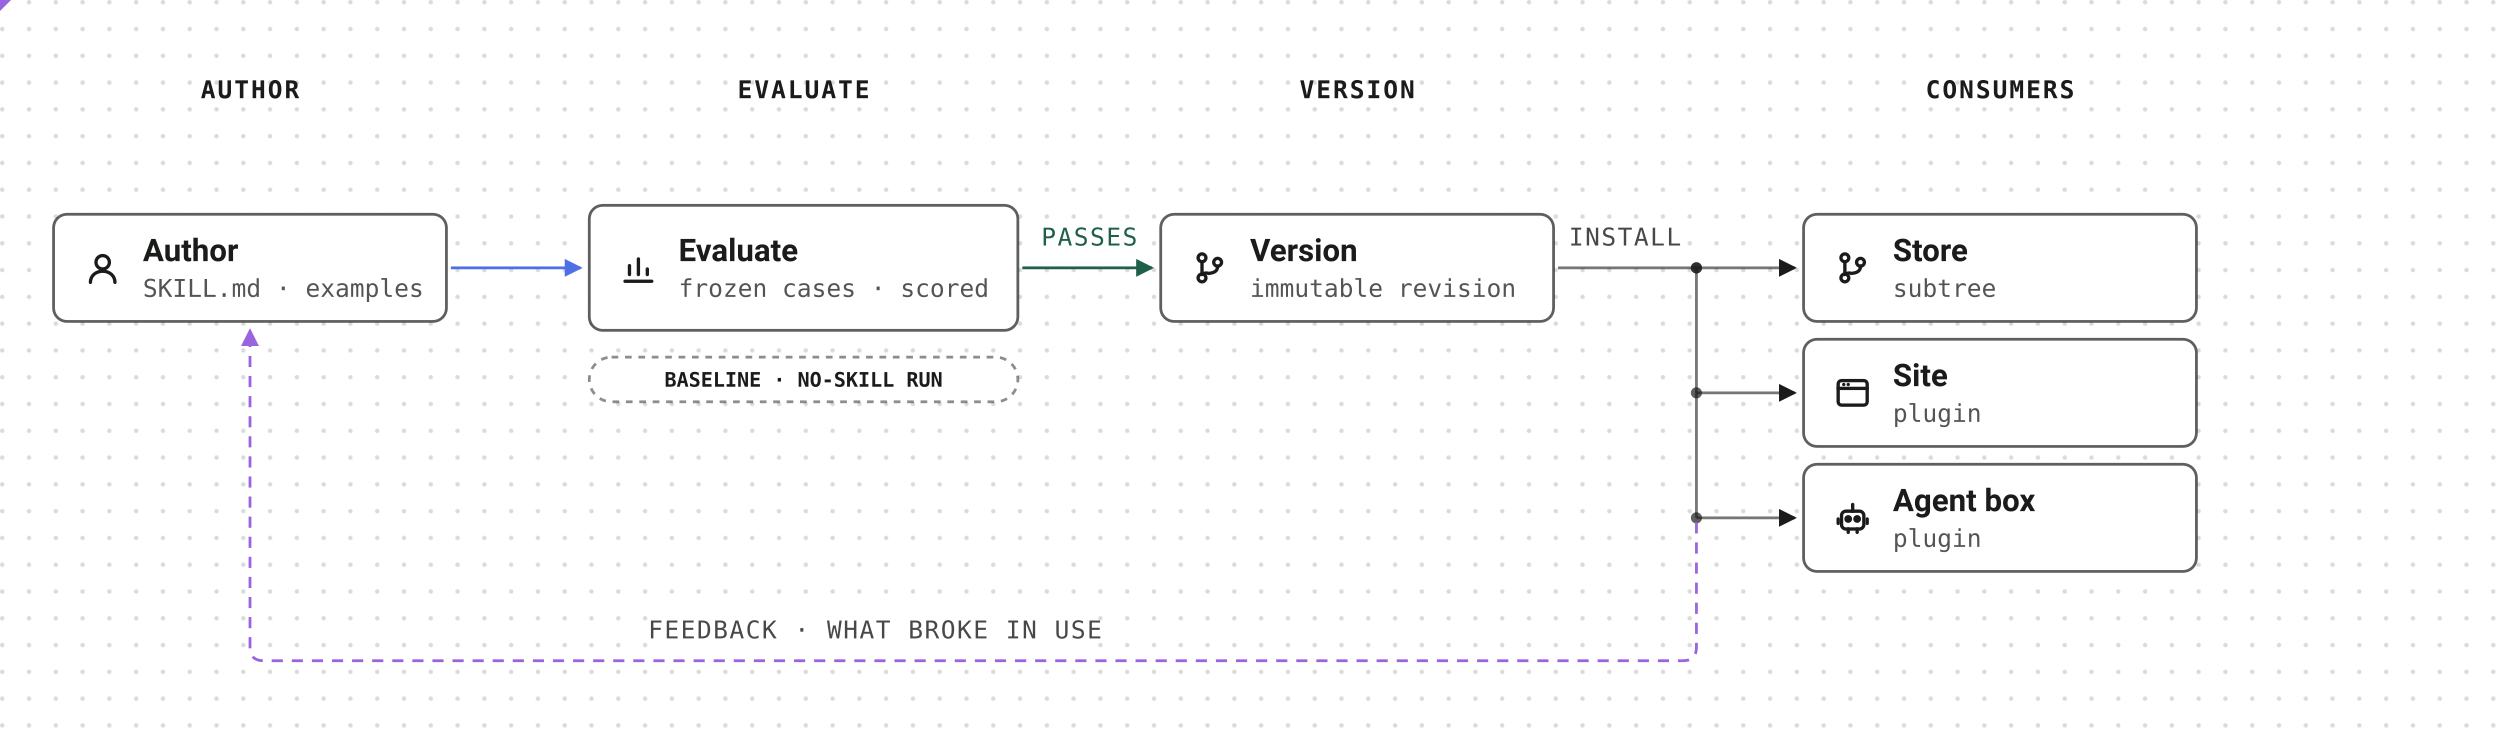
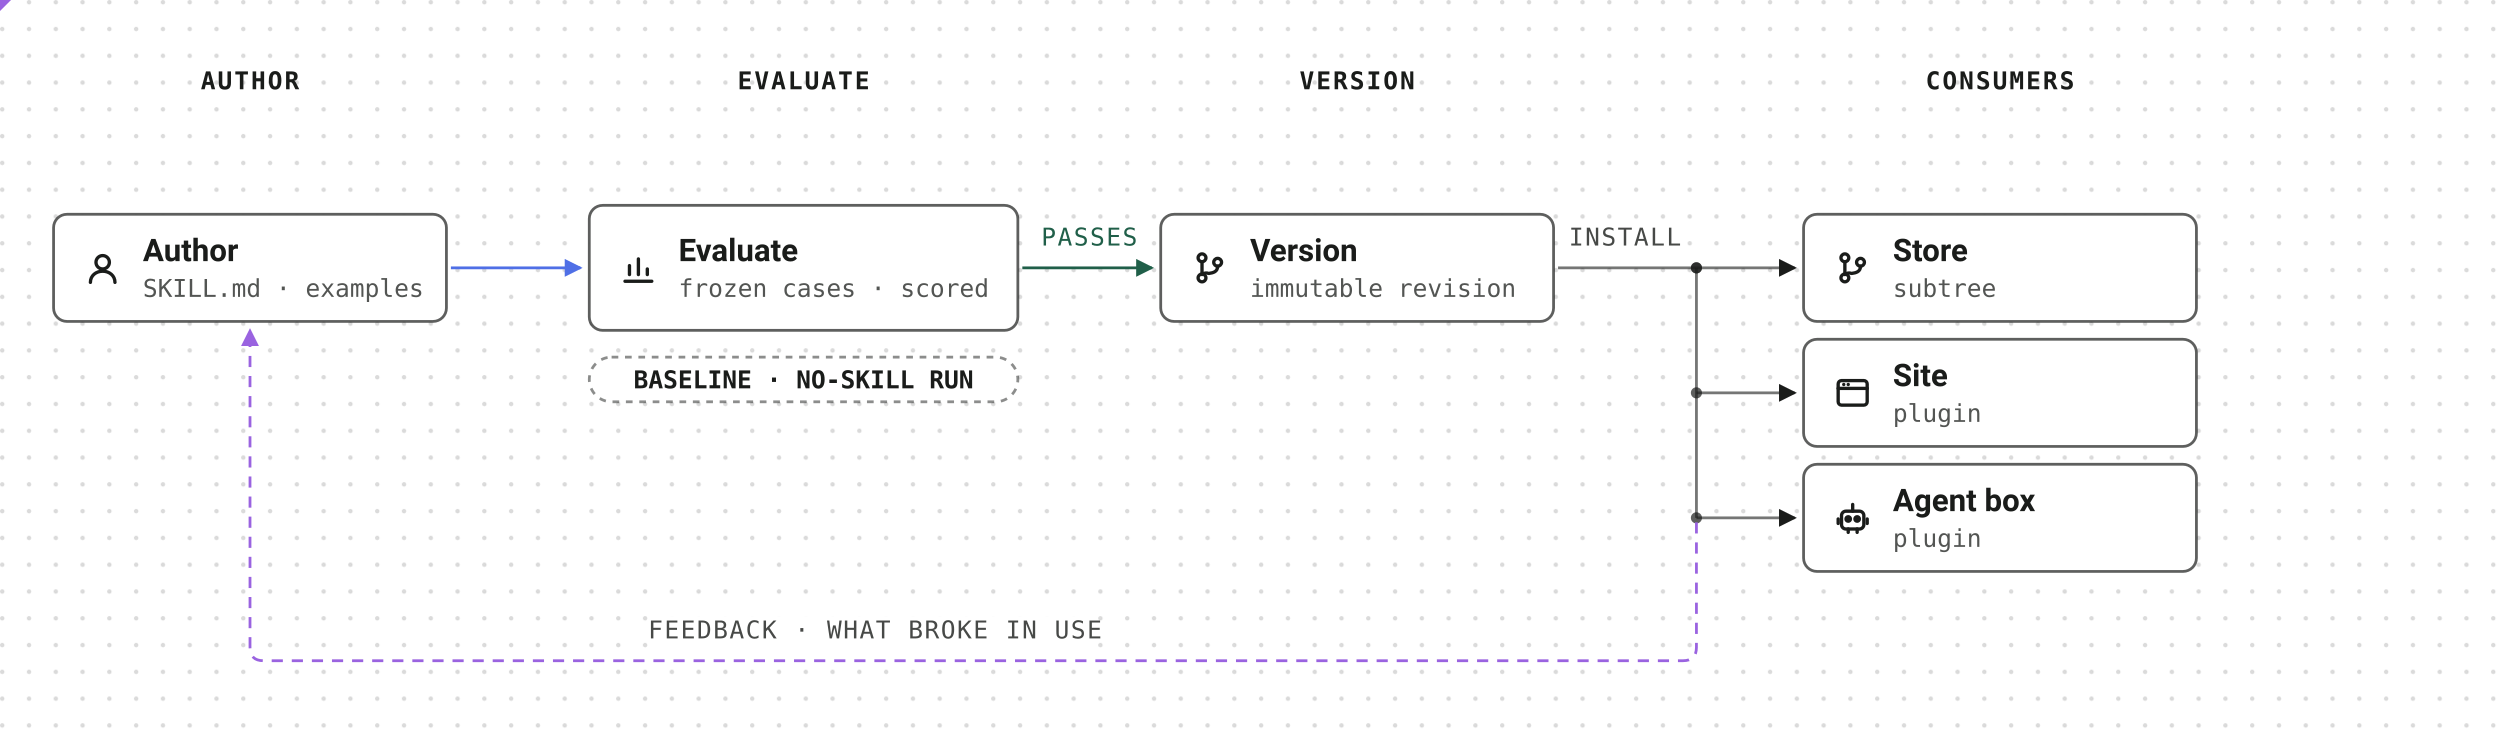
<svg xmlns="http://www.w3.org/2000/svg" viewBox="0 0 1120 336" width="1120" height="336" color="#1a1c1a" font-family="system-ui, -apple-system, 'Segoe UI', Roboto, sans-serif">
  <style>text{user-select:none}</style>
  <defs>
    <pattern id="uipack-static-dots" width="12" height="12" patternUnits="userSpaceOnUse">
      <circle cx="1" cy="1" r="1" fill="rgba(26, 28, 26, 0.16)" />
    </pattern>
  </defs>
  <rect x="0" y="0" width="1120" height="336" fill="#ffffff" />
  <rect x="0" y="0" width="1120" height="336" fill="url(#uipack-static-dots)" />
  <g transform="translate(0,0)">
    <defs>
-       <marker id="skill-head" markerWidth="8" markerHeight="8" refX="7" refY="4" orient="auto-start-reverse" markerUnits="userSpaceOnUse">
+       <marker id="m-skilllifecycle-head" markerWidth="8" markerHeight="8" refX="7" refY="4" orient="auto-start-reverse" markerUnits="userSpaceOnUse">
        <path d="M0,0 L8,4 L0,8 z" fill="currentColor" />
      </marker>
-       <marker id="skill-head-accent" markerWidth="8" markerHeight="8" refX="7" refY="4" orient="auto-start-reverse" markerUnits="userSpaceOnUse">
+       <marker id="m-skilllifecycle-head-accent" markerWidth="8" markerHeight="8" refX="7" refY="4" orient="auto-start-reverse" markerUnits="userSpaceOnUse">
        <path d="M0,0 L8,4 L0,8 z" fill="#205f49" />
      </marker>
-       <marker id="skill-head-request" markerWidth="8" markerHeight="8" refX="7" refY="4" orient="auto-start-reverse" markerUnits="userSpaceOnUse">
+       <marker id="m-skilllifecycle-head-request" markerWidth="8" markerHeight="8" refX="7" refY="4" orient="auto-start-reverse" markerUnits="userSpaceOnUse">
        <path d="M0,0 L8,4 L0,8 z" fill="#4f6fe6" />
      </marker>
-       <marker id="skill-head-response" markerWidth="8" markerHeight="8" refX="7" refY="4" orient="auto-start-reverse" markerUnits="userSpaceOnUse">
+       <marker id="m-skilllifecycle-head-response" markerWidth="8" markerHeight="8" refX="7" refY="4" orient="auto-start-reverse" markerUnits="userSpaceOnUse">
        <path d="M0,0 L8,4 L0,8 z" fill="#3fb27f" />
      </marker>
-       <marker id="skill-head-change" markerWidth="8" markerHeight="8" refX="7" refY="4" orient="auto-start-reverse" markerUnits="userSpaceOnUse">
+       <marker id="m-skilllifecycle-head-change" markerWidth="8" markerHeight="8" refX="7" refY="4" orient="auto-start-reverse" markerUnits="userSpaceOnUse">
        <path d="M0,0 L8,4 L0,8 z" fill="#9a63e0" />
      </marker>
    </defs>
    <g data-uipack="lane">
-       <text x="112" y="44" text-anchor="middle" font-size="11" font-weight="700" font-family="ui-monospace, 'SFMono-Regular', Menlo, Consolas, monospace" letter-spacing=".08em" fill="currentColor">AUTHOR</text>
+       <text x="112" y="40" text-anchor="middle" font-size="11" font-weight="700" font-family="ui-monospace, 'SFMono-Regular', Menlo, Consolas, monospace" letter-spacing=".08em" fill="currentColor">AUTHOR</text>
    </g>
    <g data-uipack="lane">
-       <text x="360" y="44" text-anchor="middle" font-size="11" font-weight="700" font-family="ui-monospace, 'SFMono-Regular', Menlo, Consolas, monospace" letter-spacing=".08em" fill="currentColor">EVALUATE</text>
+       <text x="360" y="40" text-anchor="middle" font-size="11" font-weight="700" font-family="ui-monospace, 'SFMono-Regular', Menlo, Consolas, monospace" letter-spacing=".08em" fill="currentColor">EVALUATE</text>
    </g>
    <g data-uipack="lane">
-       <text x="608" y="44" text-anchor="middle" font-size="11" font-weight="700" font-family="ui-monospace, 'SFMono-Regular', Menlo, Consolas, monospace" letter-spacing=".08em" fill="currentColor">VERSION</text>
+       <text x="608" y="40" text-anchor="middle" font-size="11" font-weight="700" font-family="ui-monospace, 'SFMono-Regular', Menlo, Consolas, monospace" letter-spacing=".08em" fill="currentColor">VERSION</text>
    </g>
    <g data-uipack="lane">
-       <text x="896" y="44" text-anchor="middle" font-size="11" font-weight="700" font-family="ui-monospace, 'SFMono-Regular', Menlo, Consolas, monospace" letter-spacing=".08em" fill="currentColor">CONSUMERS</text>
+       <text x="896" y="40" text-anchor="middle" font-size="11" font-weight="700" font-family="ui-monospace, 'SFMono-Regular', Menlo, Consolas, monospace" letter-spacing=".08em" fill="currentColor">CONSUMERS</text>
    </g>
    <g data-uipack="node" data-flow="forward feedback">
      <rect x="24" y="96" width="176" height="48" rx="6" fill="#ffffff" stroke="currentColor" stroke-opacity="0.7" stroke-width="1.25" />
      <g transform="translate(38, 112)" fill="none" stroke="currentColor" stroke-width="1.5" stroke-linecap="round" stroke-linejoin="round">
        <circle cx="8" cy="5.5" r="3" />
        <path d="M2.5 14.5c0-3 2.5-5 5.5-5s5.5 2 5.5 5" />
      </g>
      <text x="64" y="117" text-anchor="start" font-size="14" font-weight="600" fill="currentColor">Author</text>
      <text x="64" y="133" text-anchor="start" font-size="11" font-family="ui-monospace, 'SFMono-Regular', Menlo, Consolas, monospace" fill="currentColor" fill-opacity="0.75">SKILL.md · examples</text>
    </g>
-     <path data-uipack="connector" data-flow="forward" data-kind="request" d="M202,120 L260,120" fill="none" stroke="#4f6fe6" stroke-opacity="1" stroke-width="1.25" marker-end="url(#skill-head-request)" />
+     <path data-uipack="connector" data-flow="forward" data-kind="request" d="M202,120 L260,120" fill="none" stroke="#4f6fe6" stroke-opacity="1" stroke-width="1.25" marker-end="url(#m-skilllifecycle-head-request)" />
    <g data-uipack="packet" data-flow="forward" data-kind="request">
      <rect x="-4" y="-4" width="8" height="8" rx="1.5" fill="#4f6fe6" stroke="#ffffff" stroke-width="1.5" />
-       <animateMotion dur="1.4s" begin="0s" repeatCount="indefinite" path="M202,120 L252,120" calcMode="linear" />
+       <animateMotion dur="1.4s" begin="0s" repeatCount="indefinite" path="M206,120 L252,120" calcMode="linear" />
    </g>
    <g data-uipack="node" data-flow="forward">
      <rect x="264" y="92" width="192" height="56" rx="6" fill="#ffffff" stroke="currentColor" stroke-opacity="0.7" stroke-width="1.25" />
      <g transform="translate(278, 112)" fill="none" stroke="currentColor" stroke-width="1.5" stroke-linecap="round" stroke-linejoin="round">
        <path d="M2 14h12M4 11V7M8 11V4M12 11V8.5" />
      </g>
      <text x="304" y="117" text-anchor="start" font-size="14" font-weight="600" fill="currentColor">Evaluate</text>
      <text x="304" y="133" text-anchor="start" font-size="11" font-family="ui-monospace, 'SFMono-Regular', Menlo, Consolas, monospace" fill="currentColor" fill-opacity="0.75">frozen cases · scored</text>
    </g>
    <g data-uipack="chip">
      <rect x="264" y="160" width="192" height="20" rx="10" fill="#ffffff" fill-opacity="1" stroke="currentColor" stroke-opacity="0.5" stroke-width="1.25" stroke-dasharray="3 3" />
-       <text x="360" y="173.24" text-anchor="middle" font-size="9" font-weight="700" font-family="ui-monospace, 'SFMono-Regular', Menlo, Consolas, monospace" fill="currentColor">BASELINE · NO-SKILL RUN</text>
+       <text x="360" y="173.96" text-anchor="middle" font-size="11" font-weight="700" font-family="ui-monospace, 'SFMono-Regular', Menlo, Consolas, monospace" fill="currentColor">BASELINE · NO-SKILL RUN</text>
    </g>
-     <path data-uipack="connector" data-flow="forward" data-kind="accent" d="M458,120 L516,120" fill="none" stroke="#205f49" stroke-opacity="1" stroke-width="1.25" marker-end="url(#skill-head-accent)" />
+     <path data-uipack="connector" data-flow="forward" data-kind="accent" d="M458,120 L516,120" fill="none" stroke="#205f49" stroke-opacity="1" stroke-width="1.25" marker-end="url(#m-skilllifecycle-head-accent)" />
    <g data-uipack="packet" data-flow="forward" data-kind="accent">
      <rect x="-4" y="-4" width="8" height="8" rx="1.5" fill="#205f49" stroke="#ffffff" stroke-width="1.5" />
-       <animateMotion dur="1.4s" begin="-0.7s" repeatCount="indefinite" path="M458,120 L508,120" calcMode="linear" />
+       <animateMotion dur="1.4s" begin="-0.7s" repeatCount="indefinite" path="M462,120 L508,120" calcMode="linear" />
    </g>
    <g data-uipack="label">
      <rect x="463.54" y="100" width="48.92" height="16" fill="#ffffff" />
      <text x="488" y="110" text-anchor="middle" font-size="11" font-family="ui-monospace, 'SFMono-Regular', Menlo, Consolas, monospace" letter-spacing=".06em" fill="#205f49" fill-opacity="1">PASSES</text>
    </g>
    <g data-uipack="node" data-flow="forward">
      <rect x="520" y="96" width="176" height="48" rx="6" fill="#ffffff" stroke="currentColor" stroke-opacity="0.7" stroke-width="1.25" />
      <g transform="translate(534, 112)" fill="none" stroke="currentColor" stroke-width="1.5" stroke-linecap="round" stroke-linejoin="round">
        <circle cx="4.5" cy="3.5" r="1.75" />
        <circle cx="4.5" cy="12.5" r="1.75" />
        <circle cx="11.5" cy="5.5" r="1.75" />
        <path d="M4.5 5.25v5.5M11.5 7.25c0 2.5-2 3-4 3.25a3 3 0 0 0-3 .5" />
      </g>
      <text x="560" y="117" text-anchor="start" font-size="14" font-weight="600" fill="currentColor">Version</text>
      <text x="560" y="133" text-anchor="start" font-size="11" font-family="ui-monospace, 'SFMono-Regular', Menlo, Consolas, monospace" fill="currentColor" fill-opacity="0.75">immutable revision</text>
    </g>
    <g data-uipack="bus">
      <path data-uipack="connector" d="M760,120 L760,232" fill="none" stroke="currentColor" stroke-opacity="0.6" stroke-width="1.25" />
-       <path data-uipack="connector" data-flow="forward" d="M760,120 L804,120" fill="none" stroke="currentColor" stroke-opacity="0.6" stroke-width="1.25" marker-end="url(#skill-head)" />
-       <path data-uipack="connector" data-flow="forward" d="M760,176 L804,176" fill="none" stroke="currentColor" stroke-opacity="0.6" stroke-width="1.25" marker-end="url(#skill-head)" />
-       <path data-uipack="connector" data-flow="forward" d="M760,232 L804,232" fill="none" stroke="currentColor" stroke-opacity="0.6" stroke-width="1.25" marker-end="url(#skill-head)" />
+       <path data-uipack="connector" data-flow="forward" d="M760,120 L804,120" fill="none" stroke="currentColor" stroke-opacity="0.6" stroke-width="1.25" marker-end="url(#m-skilllifecycle-head)" />
+       <path data-uipack="connector" data-flow="forward" d="M760,176 L804,176" fill="none" stroke="currentColor" stroke-opacity="0.6" stroke-width="1.25" marker-end="url(#m-skilllifecycle-head)" />
+       <path data-uipack="connector" data-flow="forward" d="M760,232 L804,232" fill="none" stroke="currentColor" stroke-opacity="0.6" stroke-width="1.25" marker-end="url(#m-skilllifecycle-head)" />
      <path data-uipack="connector" data-flow="forward" d="M760,120 L698,120" fill="none" stroke="currentColor" stroke-opacity="0.6" stroke-width="1.25" />
      <circle data-uipack="junction" cx="760" cy="120" r="2.5" fill="currentColor" fill-opacity="0.7" />
      <circle data-uipack="junction" cx="760" cy="176" r="2.5" fill="currentColor" fill-opacity="0.7" />
      <circle data-uipack="junction" cx="760" cy="232" r="2.5" fill="currentColor" fill-opacity="0.7" />
      <circle data-uipack="junction" cx="760" cy="120" r="2.5" fill="currentColor" fill-opacity="0.7" />
    </g>
    <g data-uipack="packet" data-flow="forward" data-kind="request">
      <rect x="-4" y="-4" width="8" height="8" rx="1.5" fill="#4f6fe6" stroke="#ffffff" stroke-width="1.5" />
-       <animateMotion dur="1.2s" begin="0s" repeatCount="indefinite" path="M758,120 L708,120" calcMode="linear" />
+       <animateMotion dur="1.2s" begin="0s" repeatCount="indefinite" path="M754,120 L708,120" calcMode="linear" />
    </g>
    <g>
      <g data-uipack="packet" data-flow="forward" data-kind="request">
        <rect x="-4" y="-4" width="8" height="8" rx="1.5" fill="#4f6fe6" stroke="#ffffff" stroke-width="1.5" />
-         <animateMotion dur="1.2s" begin="0s" repeatCount="indefinite" path="M762,120 L796,120" calcMode="linear" />
+         <animateMotion dur="1.2s" begin="0s" repeatCount="indefinite" path="M766,120 L796,120" calcMode="linear" />
      </g>
      <g data-uipack="node" data-flow="forward feedback">
        <rect x="808" y="96" width="176" height="48" rx="6" fill="#ffffff" stroke="currentColor" stroke-opacity="0.7" stroke-width="1.25" />
        <g transform="translate(822, 112)" fill="none" stroke="currentColor" stroke-width="1.5" stroke-linecap="round" stroke-linejoin="round">
          <circle cx="4.5" cy="3.5" r="1.75" />
          <circle cx="4.5" cy="12.5" r="1.75" />
          <circle cx="11.5" cy="5.5" r="1.75" />
          <path d="M4.5 5.25v5.5M11.5 7.25c0 2.5-2 3-4 3.25a3 3 0 0 0-3 .5" />
        </g>
        <text x="848" y="117" text-anchor="start" font-size="14" font-weight="600" fill="currentColor">Store</text>
        <text x="848" y="133" text-anchor="start" font-size="11" font-family="ui-monospace, 'SFMono-Regular', Menlo, Consolas, monospace" fill="currentColor" fill-opacity="0.75">subtree</text>
      </g>
    </g>
    <g>
      <g data-uipack="packet" data-flow="forward" data-kind="request">
        <rect x="-4" y="-4" width="8" height="8" rx="1.5" fill="#4f6fe6" stroke="#ffffff" stroke-width="1.5" />
-         <animateMotion dur="1.2s" begin="-0.4s" repeatCount="indefinite" path="M762,176 L796,176" calcMode="linear" />
+         <animateMotion dur="1.2s" begin="-0.4s" repeatCount="indefinite" path="M766,176 L796,176" calcMode="linear" />
      </g>
      <g data-uipack="node" data-flow="forward feedback">
        <rect x="808" y="152" width="176" height="48" rx="6" fill="#ffffff" stroke="currentColor" stroke-opacity="0.7" stroke-width="1.25" />
        <g transform="translate(822, 168)" fill="none" stroke="currentColor" stroke-width="1.5" stroke-linecap="round" stroke-linejoin="round">
          <rect x="1.5" y="2.5" width="13" height="11" rx="1.5" />
          <path d="M1.5 6h13M4 4.25h.01M6 4.25h.01" />
        </g>
        <text x="848" y="173" text-anchor="start" font-size="14" font-weight="600" fill="currentColor">Site</text>
        <text x="848" y="189" text-anchor="start" font-size="11" font-family="ui-monospace, 'SFMono-Regular', Menlo, Consolas, monospace" fill="currentColor" fill-opacity="0.75">plugin</text>
      </g>
    </g>
    <g>
      <g data-uipack="packet" data-flow="forward" data-kind="request">
        <rect x="-4" y="-4" width="8" height="8" rx="1.5" fill="#4f6fe6" stroke="#ffffff" stroke-width="1.5" />
-         <animateMotion dur="1.2s" begin="-0.8s" repeatCount="indefinite" path="M762,232 L796,232" calcMode="linear" />
+         <animateMotion dur="1.2s" begin="-0.8s" repeatCount="indefinite" path="M766,232 L796,232" calcMode="linear" />
      </g>
      <g data-uipack="node" data-flow="forward feedback">
        <rect x="808" y="208" width="176" height="48" rx="6" fill="#ffffff" stroke="currentColor" stroke-opacity="0.7" stroke-width="1.25" />
        <g transform="translate(822, 224)" fill="none" stroke="currentColor" stroke-width="1.5" stroke-linecap="round" stroke-linejoin="round">
          <rect x="3" y="5" width="10" height="8" rx="2" />
          <path d="M8 2v3M6 13v1.5M10 13v1.5M1.5 8.5v2M14.5 8.5v2" />
          <circle cx="6" cy="8.5" r="1" fill="currentColor" />
          <circle cx="10" cy="8.5" r="1" fill="currentColor" />
        </g>
        <text x="848" y="229" text-anchor="start" font-size="14" font-weight="600" fill="currentColor">Agent box</text>
        <text x="848" y="245" text-anchor="start" font-size="11" font-family="ui-monospace, 'SFMono-Regular', Menlo, Consolas, monospace" fill="currentColor" fill-opacity="0.75">plugin</text>
      </g>
    </g>
    <g data-uipack="label">
      <rect x="700.13" y="100" width="55.74" height="16" fill="#ffffff" />
      <text x="728" y="110" text-anchor="middle" font-size="11" font-family="ui-monospace, 'SFMono-Regular', Menlo, Consolas, monospace" letter-spacing=".06em" fill="currentColor" fill-opacity="0.8">INSTALL</text>
    </g>
-     <path data-uipack="connector" data-flow="feedback" data-kind="change" d="M760,234 L760,290 Q760,296 754,296 L118,296 Q112,296 112,290 L112,148" fill="none" stroke="#9a63e0" stroke-opacity="1" stroke-width="1.25" stroke-dasharray="5 4" marker-end="url(#skill-head-change)" />
+     <path data-uipack="connector" data-flow="feedback" data-kind="change" d="M760,234 L760,290 Q760,296 754,296 L118,296 Q112,296 112,290 L112,148" fill="none" stroke="#9a63e0" stroke-opacity="1" stroke-width="1.25" stroke-dasharray="5 4" marker-end="url(#m-skilllifecycle-head-change)" />
    <g data-uipack="packet" data-flow="feedback" data-kind="change">
      <path d="M0,-6 L6,0 L0,6 L-6,0 Z" fill="#9a63e0" stroke="#ffffff" stroke-width="1.5" />
-       <animateMotion dur="3.2s" begin="0s" repeatCount="indefinite" path="M760,234 L760,290 Q760,296 754,296 L118,296 Q112,296 112,290 L112,156" calcMode="linear" />
+       <animateMotion dur="3.2s" begin="0s" repeatCount="indefinite" path="M760,239 L760,290 Q760,296 754,296 L118,296 Q112,296 112,290 L112,156" calcMode="linear" />
    </g>
    <g data-uipack="packet" data-flow="feedback" data-kind="change">
      <path d="M0,-6 L6,0 L0,6 L-6,0 Z" fill="#9a63e0" stroke="#ffffff" stroke-width="1.5" />
-       <animateMotion dur="3.2s" begin="-1.6s" repeatCount="indefinite" path="M760,234 L760,290 Q760,296 754,296 L118,296 Q112,296 112,290 L112,156" calcMode="linear" />
+       <animateMotion dur="3.2s" begin="-1.6s" repeatCount="indefinite" path="M760,239 L760,290 Q760,296 754,296 L118,296 Q112,296 112,290 L112,156" calcMode="linear" />
    </g>
    <g data-uipack="label">
      <rect x="292.52" y="276" width="198.96" height="16" fill="#ffffff" />
      <text x="392" y="286" text-anchor="middle" font-size="11" font-family="ui-monospace, 'SFMono-Regular', Menlo, Consolas, monospace" letter-spacing=".06em" fill="currentColor" fill-opacity="0.8">FEEDBACK · WHAT BROKE IN USE</text>
    </g>
  </g>
</svg>
